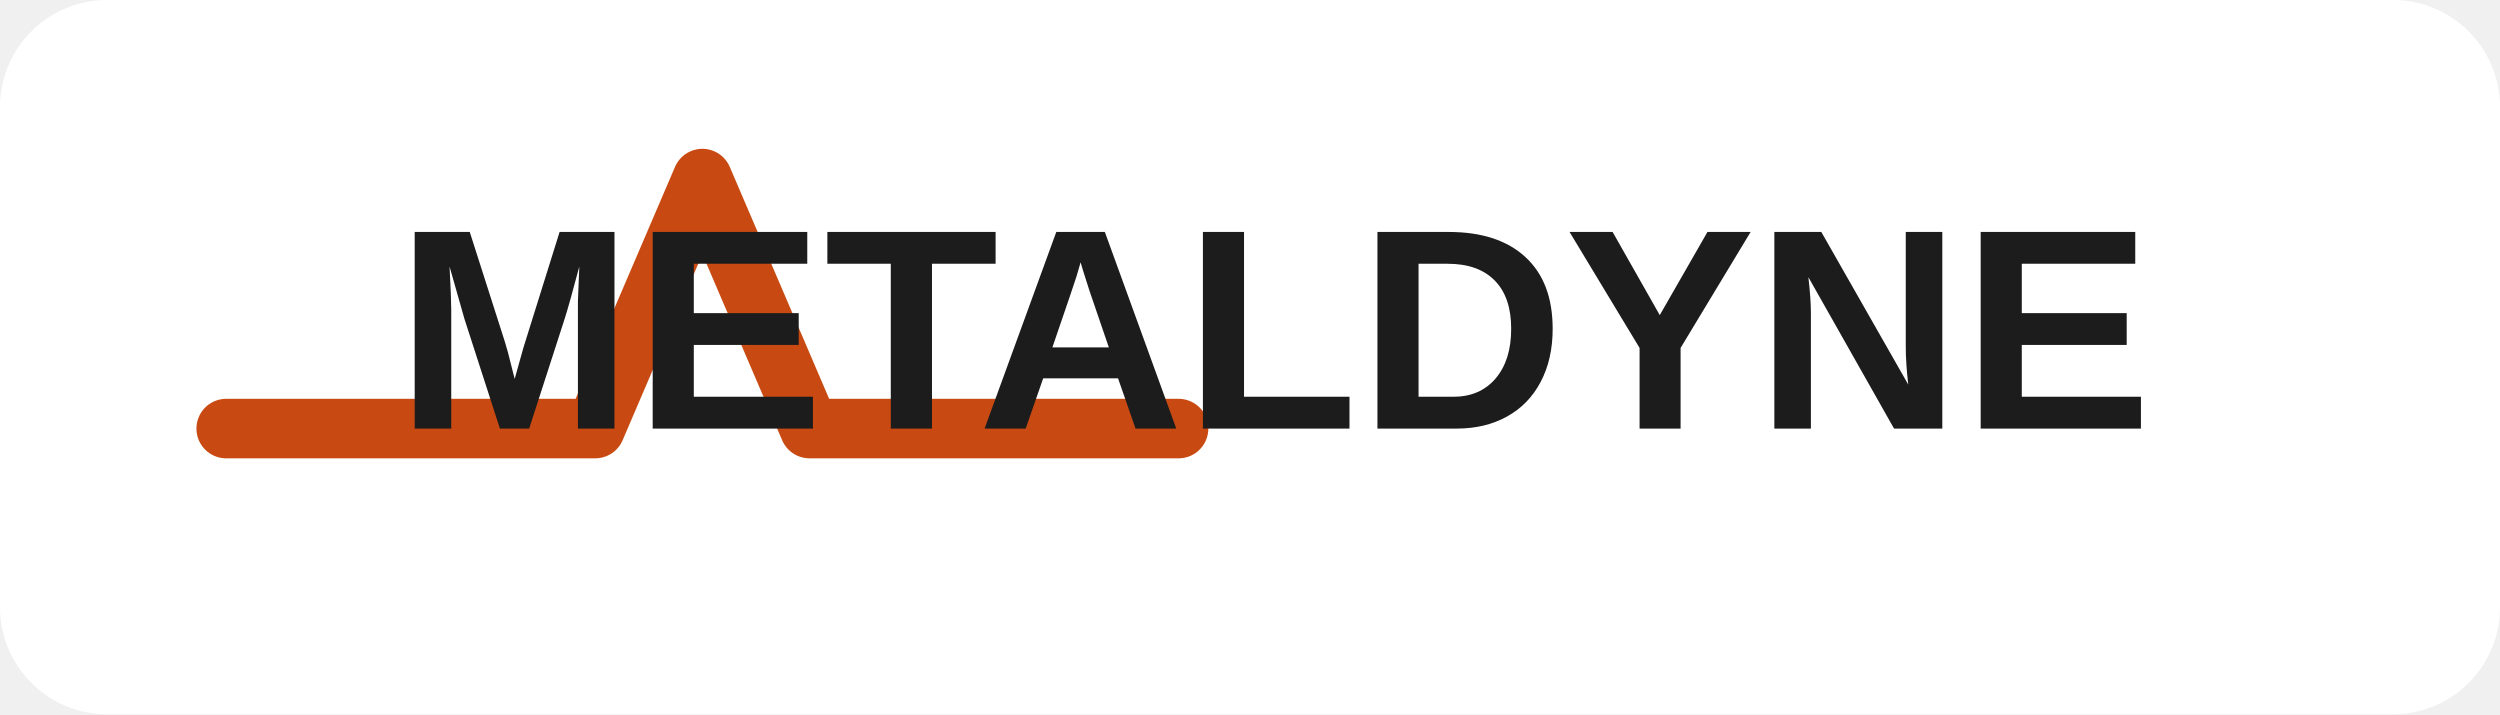
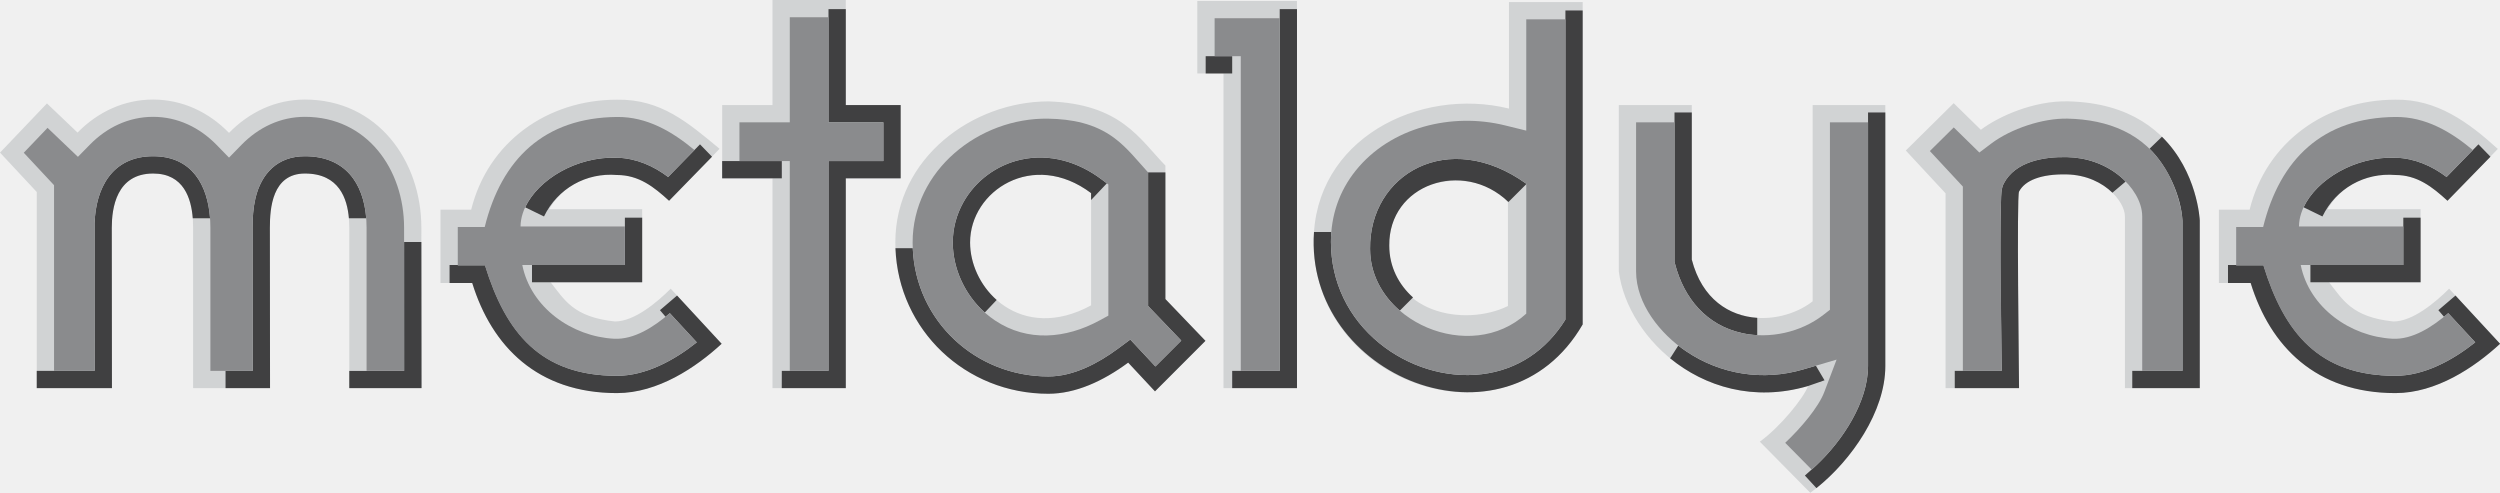
- <svg xmlns="http://www.w3.org/2000/svg" viewBox="0 0 420 120" role="img" aria-label="Metaldyne">
-   <rect width="420" height="120" rx="18" fill="white" />
-   <path d="M38 72h62l18-42 18 42h62" fill="none" stroke="#c84a12" stroke-width="10" stroke-linecap="round" stroke-linejoin="round" />
-   <text x="214" y="72" fill="#1c1c1c" font-family="Arial, Helvetica, sans-serif" font-size="48" font-weight="800" text-anchor="middle">METALDYNE</text>
+ <svg xmlns="http://www.w3.org/2000/svg" width="687.9pt" height="135.6pt" viewBox="0 0 687.9 135.6" version="1.1">
+   <defs>
+     <clipPath id="clip1">
+       <path d="M 0 0 L 687.898 0 L 687.898 135.602 L 0 135.602 Z M 0 0 " />
+     </clipPath>
+     <clipPath id="clip2">
+       <path d="M 10 2 L 687.898 2 L 687.898 135 L 10 135 Z M 10 2 " />
+     </clipPath>
+   </defs>
+   <g id="surface1">
+     <g clip-path="url(#clip1)" clip-rule="nonzero">
+       <path style=" stroke:none;fill-rule:evenodd;fill:rgb(82.031%,82.812%,83.202%);fill-opacity:1;" d="M 659.109 27.43 C 670.516 27.234 679.27 33.68 687.297 40.98 L 673.449 55.246 C 669.609 51.344 664.613 48.152 659.109 48.152 C 650.391 47.547 644.039 51.484 640.441 57.562 L 666.051 57.562 L 666.051 77.676 L 640.859 77.676 C 644.637 82.406 647.016 87.246 658.57 88.457 C 663.891 88.457 670.145 83.191 673.902 79.434 L 687.922 94.594 C 680.855 101.102 670.367 108.16 659.117 108.164 C 637.254 108.164 624.688 95.32 619.297 77.879 L 610.551 77.879 L 610.551 57.695 L 619.004 57.695 C 623.598 39.109 639.914 27.43 659.109 27.43 Z M 83.898 27.395 C 103.965 27.402 115.938 44.305 115.941 62.629 L 115.988 106.797 L 96.109 106.797 L 96.109 62.645 C 96.094 57.508 95.086 47.746 83.898 47.746 C 74.879 47.746 74.258 57.379 74.258 62.637 L 74.301 106.797 L 53.137 106.797 L 53.137 62.645 C 53.137 57.328 52.082 47.746 42.137 47.746 C 32.004 47.746 30.758 57.32 30.758 62.629 L 30.801 106.797 L 10.113 106.797 L 10.113 52.824 L 0.004 41.992 L 12.918 28.457 L 21.336 36.48 C 26.902 30.801 34.121 27.398 42.121 27.395 C 50.18 27.395 57.434 30.836 63.016 36.562 C 68.594 30.84 75.844 27.395 83.898 27.395 Z M 169.762 27.43 C 181.867 27.223 189.328 33.77 197.996 40.938 L 184.102 55.246 C 180.262 51.344 175.266 48.152 169.762 48.152 C 161.047 47.547 154.688 51.484 151.09 57.562 L 176.703 57.562 L 176.703 77.676 L 151.512 77.676 C 155.289 82.406 157.672 87.246 169.219 88.457 C 174.547 88.457 180.797 83.191 184.555 79.434 L 198.57 94.594 C 191.508 101.102 181.016 108.16 169.766 108.164 C 147.902 108.164 135.34 95.32 129.941 77.879 L 121.203 77.879 L 121.203 57.695 L 129.652 57.695 C 134.246 39.109 150.562 27.43 169.762 27.43 Z M 198.711 28.902 L 212.562 28.902 L 212.562 -0.008 L 232.727 -0.008 L 232.727 28.902 L 247.824 28.902 L 247.824 49.078 L 232.727 49.078 L 232.727 106.797 L 212.562 106.797 L 212.562 49.078 L 198.711 49.078 Z M 288.477 27.898 C 308.477 28.559 313.629 38.344 320.672 45.555 L 320.672 82.289 L 331.695 93.789 L 317.805 107.688 L 310.43 99.777 C 303.488 104.902 295.938 108.34 288.48 108.344 C 265.176 108.344 246.367 90.035 246.359 66.727 C 246.359 43.383 267.766 27.898 288.477 27.898 Z M 300.223 67.418 L 300.223 53.137 C 284.297 41.172 266.93 52.461 266.93 66.711 C 266.93 79.984 281.18 94.383 300.223 84.023 Z M 356.879 0.262 L 329.453 0.262 L 329.453 20.215 L 336.652 20.215 L 336.652 106.797 L 356.879 106.797 Z M 415.211 29.875 L 415.211 0.57 L 435.488 0.57 C 435.488 31.699 435.512 58.125 435.488 89.27 C 415.078 124.539 361.473 105.902 361.465 66.562 C 361.465 38.242 390.602 23.82 415.211 29.875 Z M 382.27 67.621 C 382.242 86.16 402.871 90.102 414.922 84.207 L 414.922 55.586 C 407.965 46.227 382.301 46.645 382.27 67.621 Z M 465.512 28.91 L 465.512 71.434 C 470.402 90.309 489.254 90.301 498.77 82.914 L 498.77 28.91 L 518.766 28.91 L 518.766 100.711 C 518.766 113.938 508.383 128.133 498.117 135.598 L 484.234 121.535 C 489.77 117.512 496.195 109.688 497.512 106.215 C 470.391 114.188 447.871 93.797 445.43 74.664 L 445.43 28.91 Z M 584.695 106.797 L 584.695 59.57 C 584.695 55.355 578.656 48.164 568.574 47.984 C 561.652 47.859 557.18 49.617 555.559 52.719 C 554.879 54.027 555.555 102.121 555.559 106.797 L 535.344 106.797 L 535.344 53.195 L 524.398 41.418 L 537.578 28.391 L 545.047 35.707 C 550.039 31.941 559.695 27.684 568.992 27.887 C 603.84 28.652 605.289 60.523 605.289 60.625 L 605.289 106.797 Z M 584.695 106.797 " />
+     </g>
+     <g clip-path="url(#clip2)" clip-rule="nonzero">
+       <path style=" stroke:none;fill-rule:evenodd;fill:rgb(25.098%,25.098%,25.488%);fill-opacity:1;" d="M 331.754 20.215 L 339.051 20.215 L 339.051 15.461 L 331.754 15.461 Z M 115.945 66.582 L 115.988 106.797 L 96.109 106.797 L 96.109 102.066 L 111.191 102.066 L 111.191 66.582 Z M 100.77 60.059 L 96.004 60.059 C 95.559 54.789 93.398 47.746 83.898 47.746 C 74.879 47.746 74.258 57.379 74.258 62.637 L 74.301 106.797 L 62.062 106.797 L 62.062 102.043 L 69.543 102.043 L 69.504 62.641 C 69.504 59.957 69.664 57.258 70.273 54.637 C 71.879 47.719 76.422 42.992 83.898 42.992 C 95.016 42.992 100.027 50.445 100.77 60.059 Z M 57.797 60.059 L 53.043 60.059 C 52.629 54.711 50.613 47.746 42.137 47.746 C 32.004 47.746 30.758 57.32 30.758 62.629 L 30.801 106.797 L 10.113 106.797 L 10.113 102.043 L 26.043 102.043 L 26.023 82.34 L 26.023 61.457 C 26.348 51.773 30.84 42.992 42.137 42.992 C 52.902 42.992 57.145 51.031 57.797 60.059 Z M 186.301 81.324 L 198.57 94.594 C 191.508 101.102 181.016 108.16 169.766 108.164 C 147.902 108.164 135.34 95.32 129.941 77.879 L 123.703 77.879 L 123.703 72.922 L 133.449 72.922 C 139.199 91.52 148.77 103.414 169.766 103.406 C 177.652 103.406 185.465 99.18 191.73 94.199 L 184.309 86.172 C 183.926 86.504 183.539 86.832 183.141 87.156 L 181.594 85.348 Z M 195.922 43.125 L 184.102 55.246 C 179.91 51.438 175.82 48.152 169.762 48.152 C 161.34 47.426 153.402 51.863 149.688 59.562 L 144.504 57.039 C 148.059 49.445 158.605 42.957 169.926 43.398 C 175.066 43.578 179.812 45.645 183.844 48.699 L 191.086 41.281 L 192.609 39.715 Z M 176.703 59.898 L 176.703 77.676 L 146.383 77.676 L 146.383 72.922 L 171.945 72.922 L 171.945 59.898 Z M 232.727 2.516 L 232.727 28.902 L 247.824 28.902 L 247.824 49.078 L 232.727 49.078 L 232.727 106.797 L 215.109 106.797 L 215.121 102.043 L 227.969 102.043 L 227.969 44.32 L 243.07 44.32 L 243.07 33.66 L 227.969 33.66 L 227.969 2.516 Z M 212.562 49.078 L 198.711 49.078 L 198.711 44.32 L 215.121 44.32 L 215.121 49.078 Z M 300.223 55.043 L 300.223 53.137 C 284.297 41.172 266.93 52.461 266.93 66.711 C 266.93 72.484 269.629 78.469 274.238 82.539 L 270.973 85.996 C 265.555 81.148 262.172 74.004 262.172 66.711 C 262.172 62.852 263.18 59.082 265.055 55.715 C 268.402 49.695 274.262 45.387 280.98 43.91 C 288.879 42.172 296.715 44.555 303.078 49.336 L 304.562 50.449 Z M 251.152 68.297 C 251.977 88.281 268.391 103.59 288.48 103.586 C 295.367 103.586 302.199 99.945 307.602 95.953 L 311.012 93.43 L 317.922 100.84 L 325.047 93.719 L 315.914 84.199 L 315.914 47.441 L 320.672 47.441 L 320.672 82.289 L 331.695 93.789 L 317.805 107.688 L 310.43 99.777 C 303.488 104.902 295.938 108.34 288.48 108.344 C 265.703 108.344 247.223 90.852 246.395 68.297 Z M 435.488 2.883 C 435.488 33.016 435.512 58.898 435.488 89.27 C 414.254 125.969 358.801 103.805 361.559 63.828 L 366.324 63.828 C 366.254 64.73 366.215 65.641 366.215 66.562 C 366.219 77.594 371.023 87.484 379.555 94.441 C 387.32 100.777 397.715 104.176 407.727 102.965 C 417.66 101.77 425.535 96.305 430.734 87.953 C 430.746 72.887 430.746 57.824 430.742 42.758 L 430.742 2.883 Z M 415.059 55.586 C 402.488 43.57 382.055 50.809 382.27 67.59 C 382.27 73.375 384.887 78.348 388.805 81.84 L 385.172 85.477 C 380.262 81.238 376.996 75.336 376.996 68.504 C 376.723 48.031 398.426 35.098 419.965 50.551 L 419.965 50.684 Z M 465.512 30.953 L 465.512 71.434 C 468.344 82.363 475.852 86.961 483.523 87.461 L 483.523 92.219 C 482.121 92.148 480.734 91.965 479.383 91.664 C 469.578 89.508 463.367 82.117 460.91 72.629 L 460.758 72.043 L 460.758 30.953 Z M 499.66 100.629 L 502.039 104.652 L 502.035 104.648 L 497.512 106.215 C 482.602 110.598 469.09 106.406 459.531 98.57 L 459.828 98.172 L 461.797 95.086 C 462.508 95.645 463.23 96.172 463.961 96.66 C 473.48 103.082 485.148 104.895 496.172 101.652 Z M 514.012 93.672 L 514.012 30.953 L 518.766 30.953 L 518.766 100.711 C 518.766 113.211 509.492 126.574 499.809 134.309 L 496.633 130.852 L 498.484 129.199 L 498.492 129.207 C 498.879 128.871 499.258 128.523 499.637 128.168 L 499.641 128.168 C 507.18 121.117 514.012 110.461 514.012 100.711 Z M 586.715 102.043 L 600.535 102.043 L 600.535 60.746 C 600.152 53.91 596.43 45.766 591.465 40.93 L 594.879 37.625 C 604.68 47.254 605.289 60.559 605.289 60.625 L 605.289 106.797 L 586.715 106.797 Z M 581.254 53.027 C 578.488 50.328 574.152 48.082 568.574 47.984 C 561.652 47.859 557.18 49.617 555.559 52.719 C 554.879 54.027 555.555 102.121 555.559 106.797 L 537.871 106.797 L 537.871 102.043 L 550.785 102.043 C 550.684 86.523 550.129 70.734 550.605 55.246 C 550.648 53.738 550.637 51.867 551.344 50.516 C 554.551 44.387 562.422 43.121 568.66 43.23 C 574.07 43.328 579.344 45.125 583.492 48.637 C 583.969 49.043 584.441 49.48 584.898 49.949 Z M 675.652 81.324 L 687.922 94.594 C 680.855 101.102 670.367 108.16 659.117 108.164 C 637.254 108.164 624.688 95.32 619.297 77.879 L 613.055 77.879 L 613.055 72.922 L 622.801 72.922 C 628.551 91.52 638.117 103.414 659.117 103.406 C 667.004 103.406 674.809 99.18 681.086 94.199 L 673.66 86.172 C 673.277 86.504 672.887 86.832 672.492 87.156 L 670.941 85.348 Z M 685.273 43.125 L 673.449 55.246 C 669.262 51.438 665.172 48.152 659.109 48.152 C 650.688 47.426 642.754 51.863 639.039 59.562 L 633.855 57.039 C 637.41 49.445 647.961 42.957 659.277 43.398 C 664.422 43.578 669.164 45.645 673.195 48.699 L 680.43 41.281 L 681.965 39.715 Z M 666.051 59.898 L 666.051 77.676 L 635.734 77.676 L 635.734 72.922 L 661.297 72.922 L 661.297 59.898 Z M 348.355 102.043 L 339.051 102.043 L 339.051 106.797 L 356.879 106.797 L 356.879 2.516 L 352.129 2.516 L 352.129 102.043 Z M 348.355 102.043 " />
+     </g>
+     <path style=" stroke:none;fill-rule:evenodd;fill:rgb(54.102%,54.492%,55.272%);fill-opacity:1;" d="M 317.922 100.84 L 325.047 93.719 L 315.914 84.199 L 315.914 47.441 C 312.922 44.164 310.199 40.641 306.598 37.961 C 301.234 33.973 294.973 32.762 288.398 32.652 C 269.426 32.34 251.113 46.887 251.117 66.727 C 251.121 87.473 267.867 103.59 288.48 103.586 C 295.367 103.586 302.199 99.945 307.602 95.953 L 311.012 93.43 Z M 304.977 50.762 L 304.977 86.852 L 302.492 88.203 C 293.32 93.191 282.766 94.168 273.797 88.184 C 266.754 83.488 262.172 75.203 262.172 66.711 C 262.172 62.852 263.18 59.082 265.055 55.715 C 268.402 49.695 274.262 45.387 280.98 43.91 C 288.879 42.172 296.715 44.555 303.078 49.336 Z M 304.977 50.762 " />
+     <path style=" stroke:none;fill-rule:evenodd;fill:rgb(54.102%,54.492%,55.272%);fill-opacity:1;" d="M 13.082 35.18 L 6.543 42.027 L 14.867 50.949 L 14.867 102.043 L 26.043 102.043 L 26.004 62.637 C 25.992 52.496 30.379 42.992 42.137 42.992 C 53.922 42.992 57.891 52.629 57.891 62.645 L 57.891 102.043 L 69.543 102.043 L 69.504 62.641 C 69.504 59.957 69.664 57.258 70.273 54.637 C 71.879 47.719 76.422 42.992 83.898 42.992 C 95.996 42.992 100.867 51.816 100.867 62.645 L 100.867 102.043 L 111.227 102.043 L 111.188 62.637 C 111.172 46.555 100.973 32.152 83.898 32.148 C 77.133 32.148 71.102 35.078 66.422 39.879 L 63.016 43.371 L 59.609 39.879 C 54.926 35.078 48.895 32.148 42.121 32.148 C 35.398 32.152 29.395 35.051 24.723 39.809 L 21.441 43.156 Z M 13.082 35.18 " />
+     <path style=" stroke:none;fill-rule:evenodd;fill:rgb(54.102%,54.492%,55.272%);fill-opacity:1;" d="M 125.961 62.453 L 125.961 73.121 L 133.449 73.121 C 139.199 91.723 148.77 103.414 169.766 103.406 C 177.652 103.406 185.465 99.18 191.73 94.199 L 184.309 86.172 C 179.914 89.977 174.453 93.492 168.969 93.207 C 157.398 92.602 146.066 84.691 143.715 72.922 L 171.945 72.922 L 171.945 62.316 L 143.234 62.316 C 143.309 52.75 156.035 42.859 169.926 43.398 C 175.066 43.578 179.812 45.645 183.844 48.699 L 191.086 41.281 C 184.973 36.211 178.055 32.113 169.801 32.184 C 149.738 32.355 137.988 43.781 133.379 62.453 Z M 125.961 62.453 " />
+     <path style=" stroke:none;fill-rule:evenodd;fill:rgb(54.102%,54.492%,55.272%);fill-opacity:1;" d="M 203.465 33.66 L 203.465 44.32 L 217.316 44.32 L 217.316 102.043 L 227.969 102.043 L 227.969 44.32 L 243.07 44.32 L 243.07 33.66 L 227.969 33.66 L 227.969 4.746 L 217.316 4.746 L 217.316 33.66 Z M 203.465 33.66 " />
+     <path style=" stroke:none;fill-rule:evenodd;fill:rgb(54.102%,54.492%,55.272%);fill-opacity:1;" d="M 352.129 5.016 L 334.215 5.016 L 334.215 15.461 L 341.41 15.461 L 341.41 102.043 L 352.129 102.043 Z M 352.129 5.016 " />
+     <path style=" stroke:none;fill-rule:evenodd;fill:rgb(54.102%,54.492%,55.272%);fill-opacity:1;" d="M 430.734 87.953 C 430.754 60.41 430.734 32.867 430.734 5.328 L 419.965 5.328 L 419.965 35.941 L 414.07 34.492 C 399.52 30.914 382.68 34.953 373.055 46.918 C 368.508 52.57 366.215 59.316 366.215 66.562 C 366.219 77.594 371.023 87.484 379.555 94.441 C 387.32 100.777 397.715 104.176 407.727 102.965 C 417.66 101.77 425.535 96.305 430.734 87.953 Z M 419.965 50.551 C 398.426 35.098 376.723 48.031 376.996 68.504 C 376.996 88.359 404.59 100.41 419.965 86.301 Z M 419.965 50.551 " />
+     <path style=" stroke:none;fill-rule:evenodd;fill:rgb(54.102%,54.492%,55.272%);fill-opacity:1;" d="M 491.219 121.844 L 498.492 129.207 C 506.473 122.199 514.012 110.957 514.012 100.711 L 514.012 33.664 L 503.523 33.664 L 503.523 85.242 L 501.684 86.668 C 495.551 91.43 486.961 93.332 479.383 91.664 C 469.578 89.508 463.367 82.117 460.91 72.629 L 460.758 72.043 L 460.758 33.664 L 450.184 33.664 L 450.184 74.664 C 450.184 83.629 456.855 91.871 463.961 96.66 C 473.48 103.082 485.148 104.895 496.172 101.652 L 505.355 98.953 L 501.961 107.902 C 500.395 112.027 495.586 117.738 491.219 121.844 Z M 491.219 121.844 " />
+     <path style=" stroke:none;fill-rule:evenodd;fill:rgb(54.102%,54.492%,55.272%);fill-opacity:1;" d="M 589.453 102.043 L 600.535 102.043 L 600.535 60.746 C 600.281 56.188 598.191 50.359 595.883 46.535 C 589.941 36.688 580.066 32.887 568.891 32.641 C 562.066 32.492 553.336 35.414 547.91 39.504 L 544.641 41.969 L 537.594 35.062 L 531.02 41.559 L 540.098 51.328 L 540.098 102.043 L 550.785 102.043 C 550.734 94.684 550.605 87.316 550.555 79.961 C 550.512 73.836 550.477 67.703 550.512 61.574 C 550.523 59.469 550.539 57.355 550.605 55.246 C 550.648 53.738 550.637 51.867 551.344 50.516 C 554.551 44.387 562.422 43.121 568.66 43.23 C 574.07 43.328 579.344 45.125 583.492 48.637 C 586.609 51.277 589.453 55.332 589.453 59.57 Z M 589.453 102.043 " />
+     <path style=" stroke:none;fill-rule:evenodd;fill:rgb(54.102%,54.492%,55.272%);fill-opacity:1;" d="M 615.305 62.453 L 615.305 73.121 L 622.801 73.121 C 628.551 91.723 638.117 103.414 659.117 103.406 C 667.004 103.406 674.809 99.18 681.086 94.199 L 673.66 86.172 C 669.266 89.977 663.805 93.492 658.32 93.207 C 646.754 92.602 635.422 84.691 633.066 72.922 L 661.297 72.922 L 661.297 62.316 L 632.586 62.316 C 632.66 52.75 645.387 42.859 659.277 43.398 C 664.422 43.578 669.164 45.645 673.195 48.699 L 680.43 41.281 C 674.32 36.211 667.406 32.113 659.152 32.184 C 639.09 32.355 627.34 43.781 622.727 62.453 Z M 615.305 62.453 " />
+   </g>
</svg>
